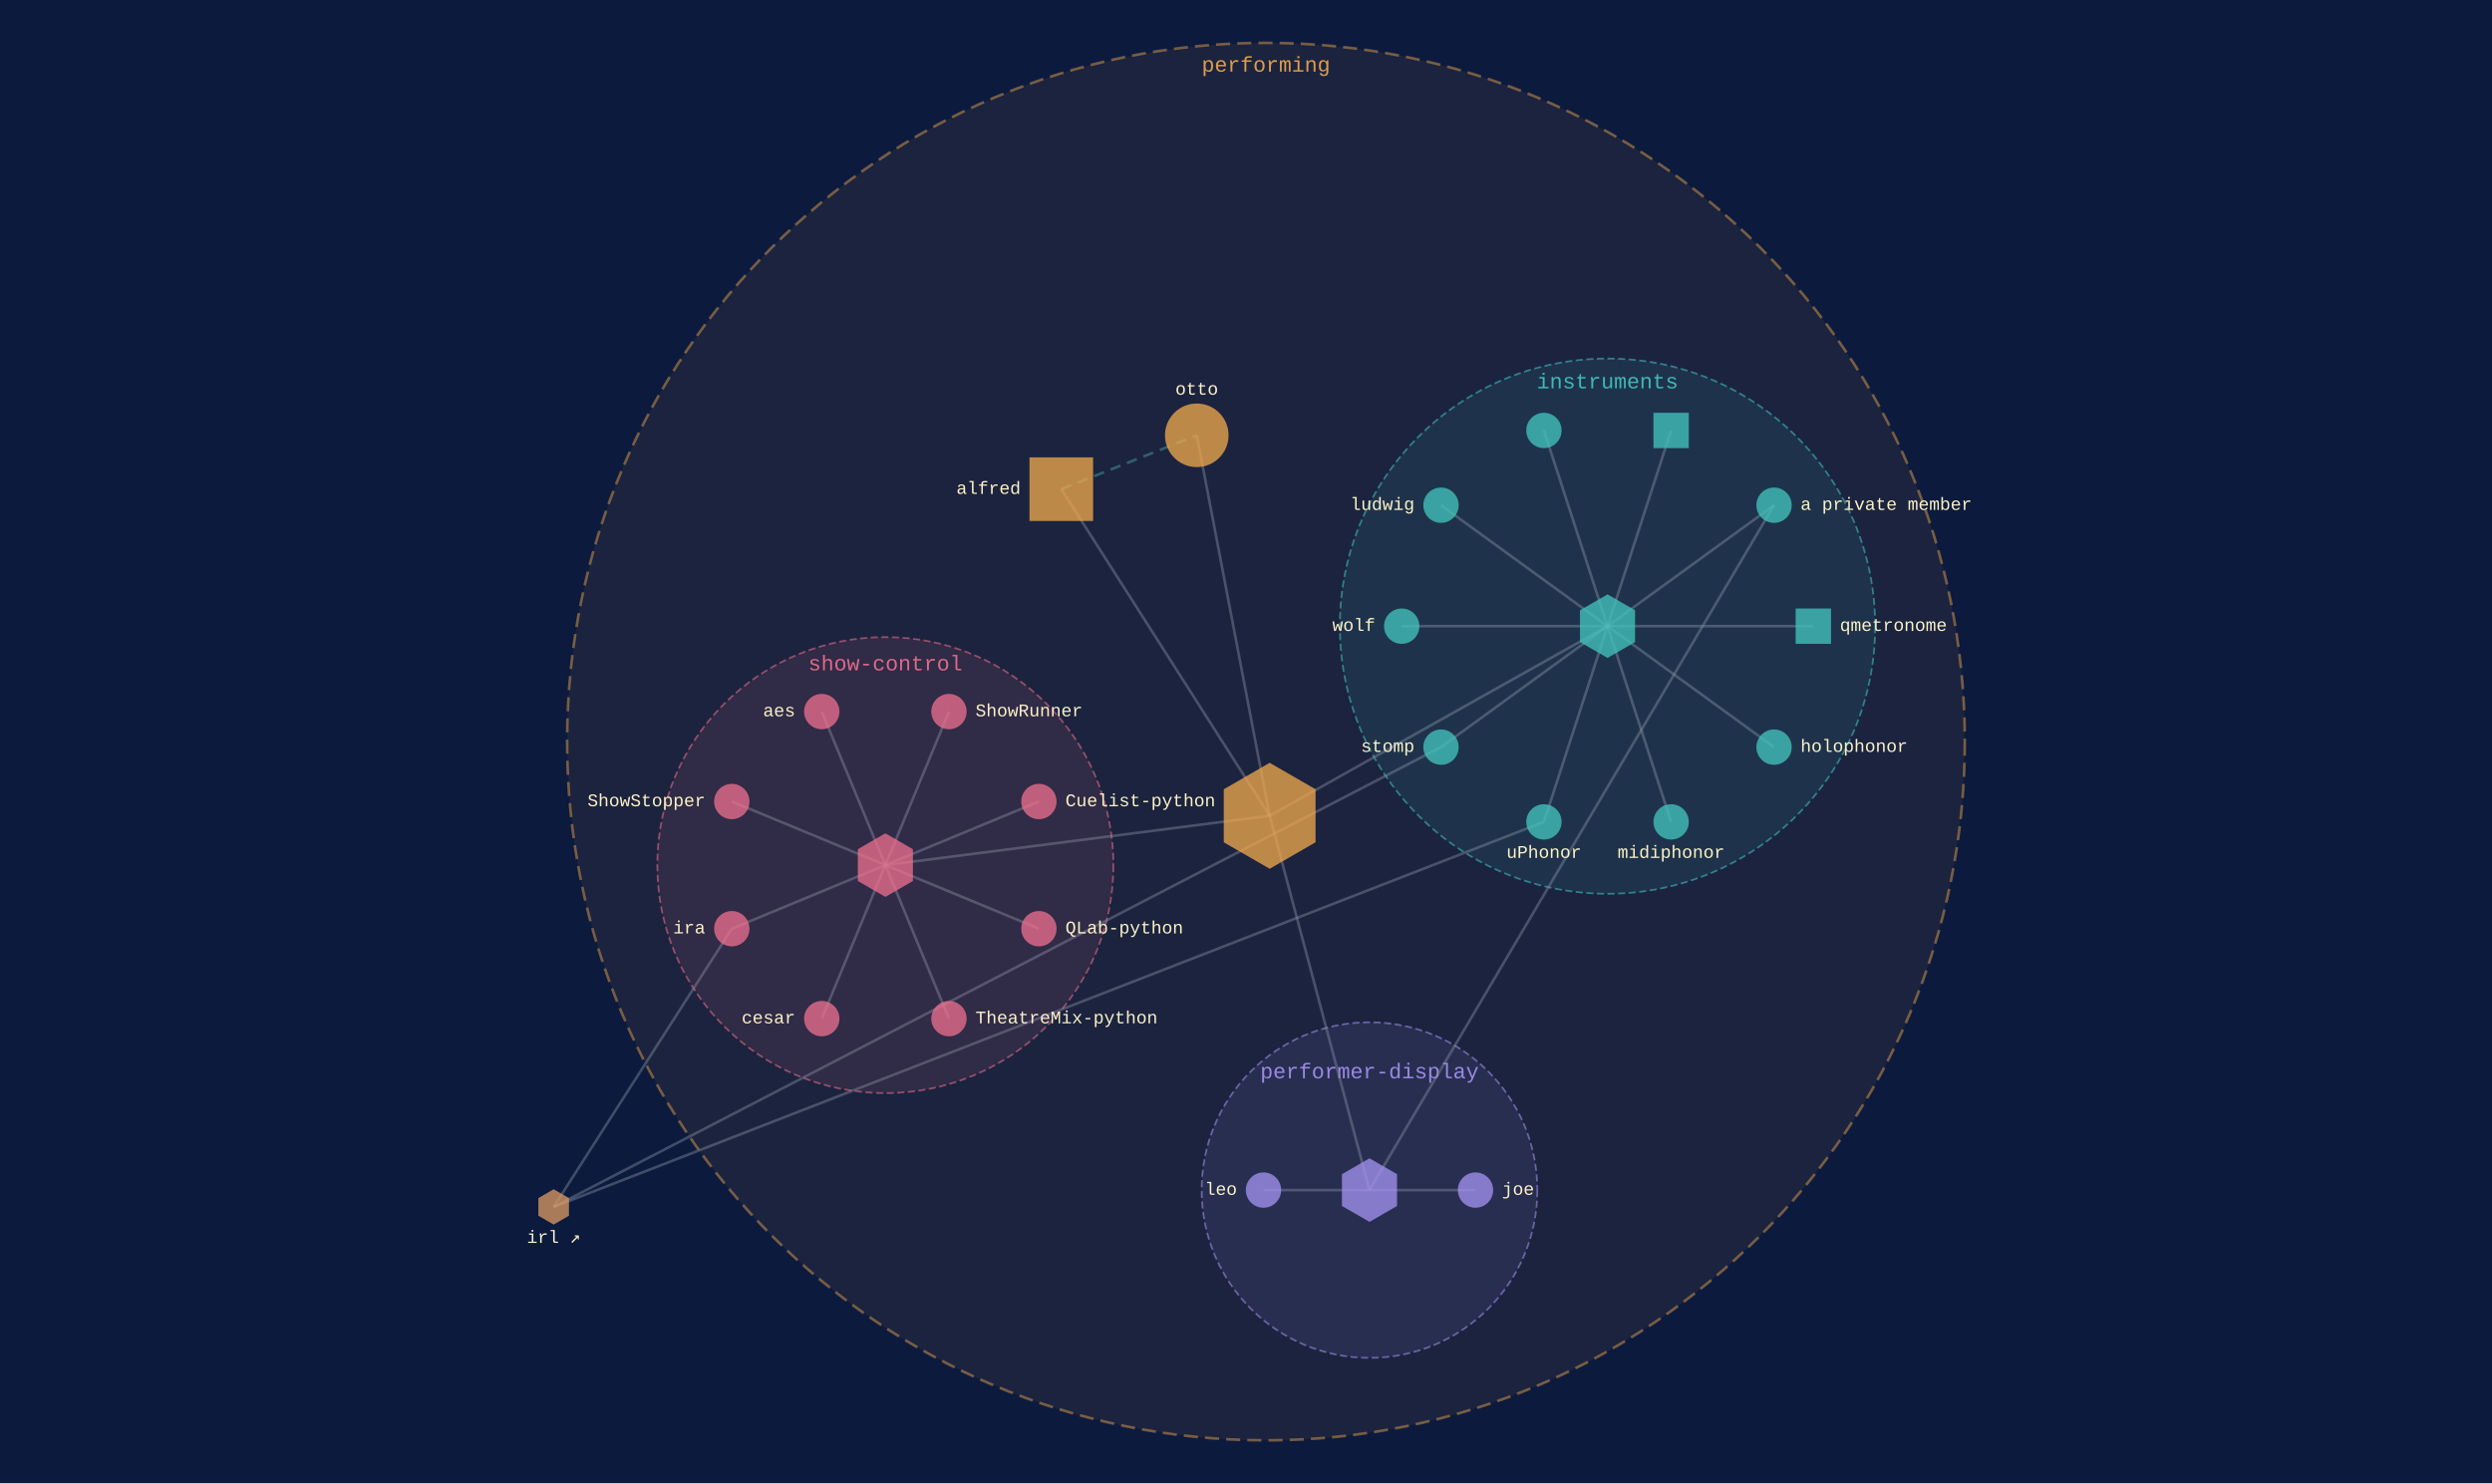
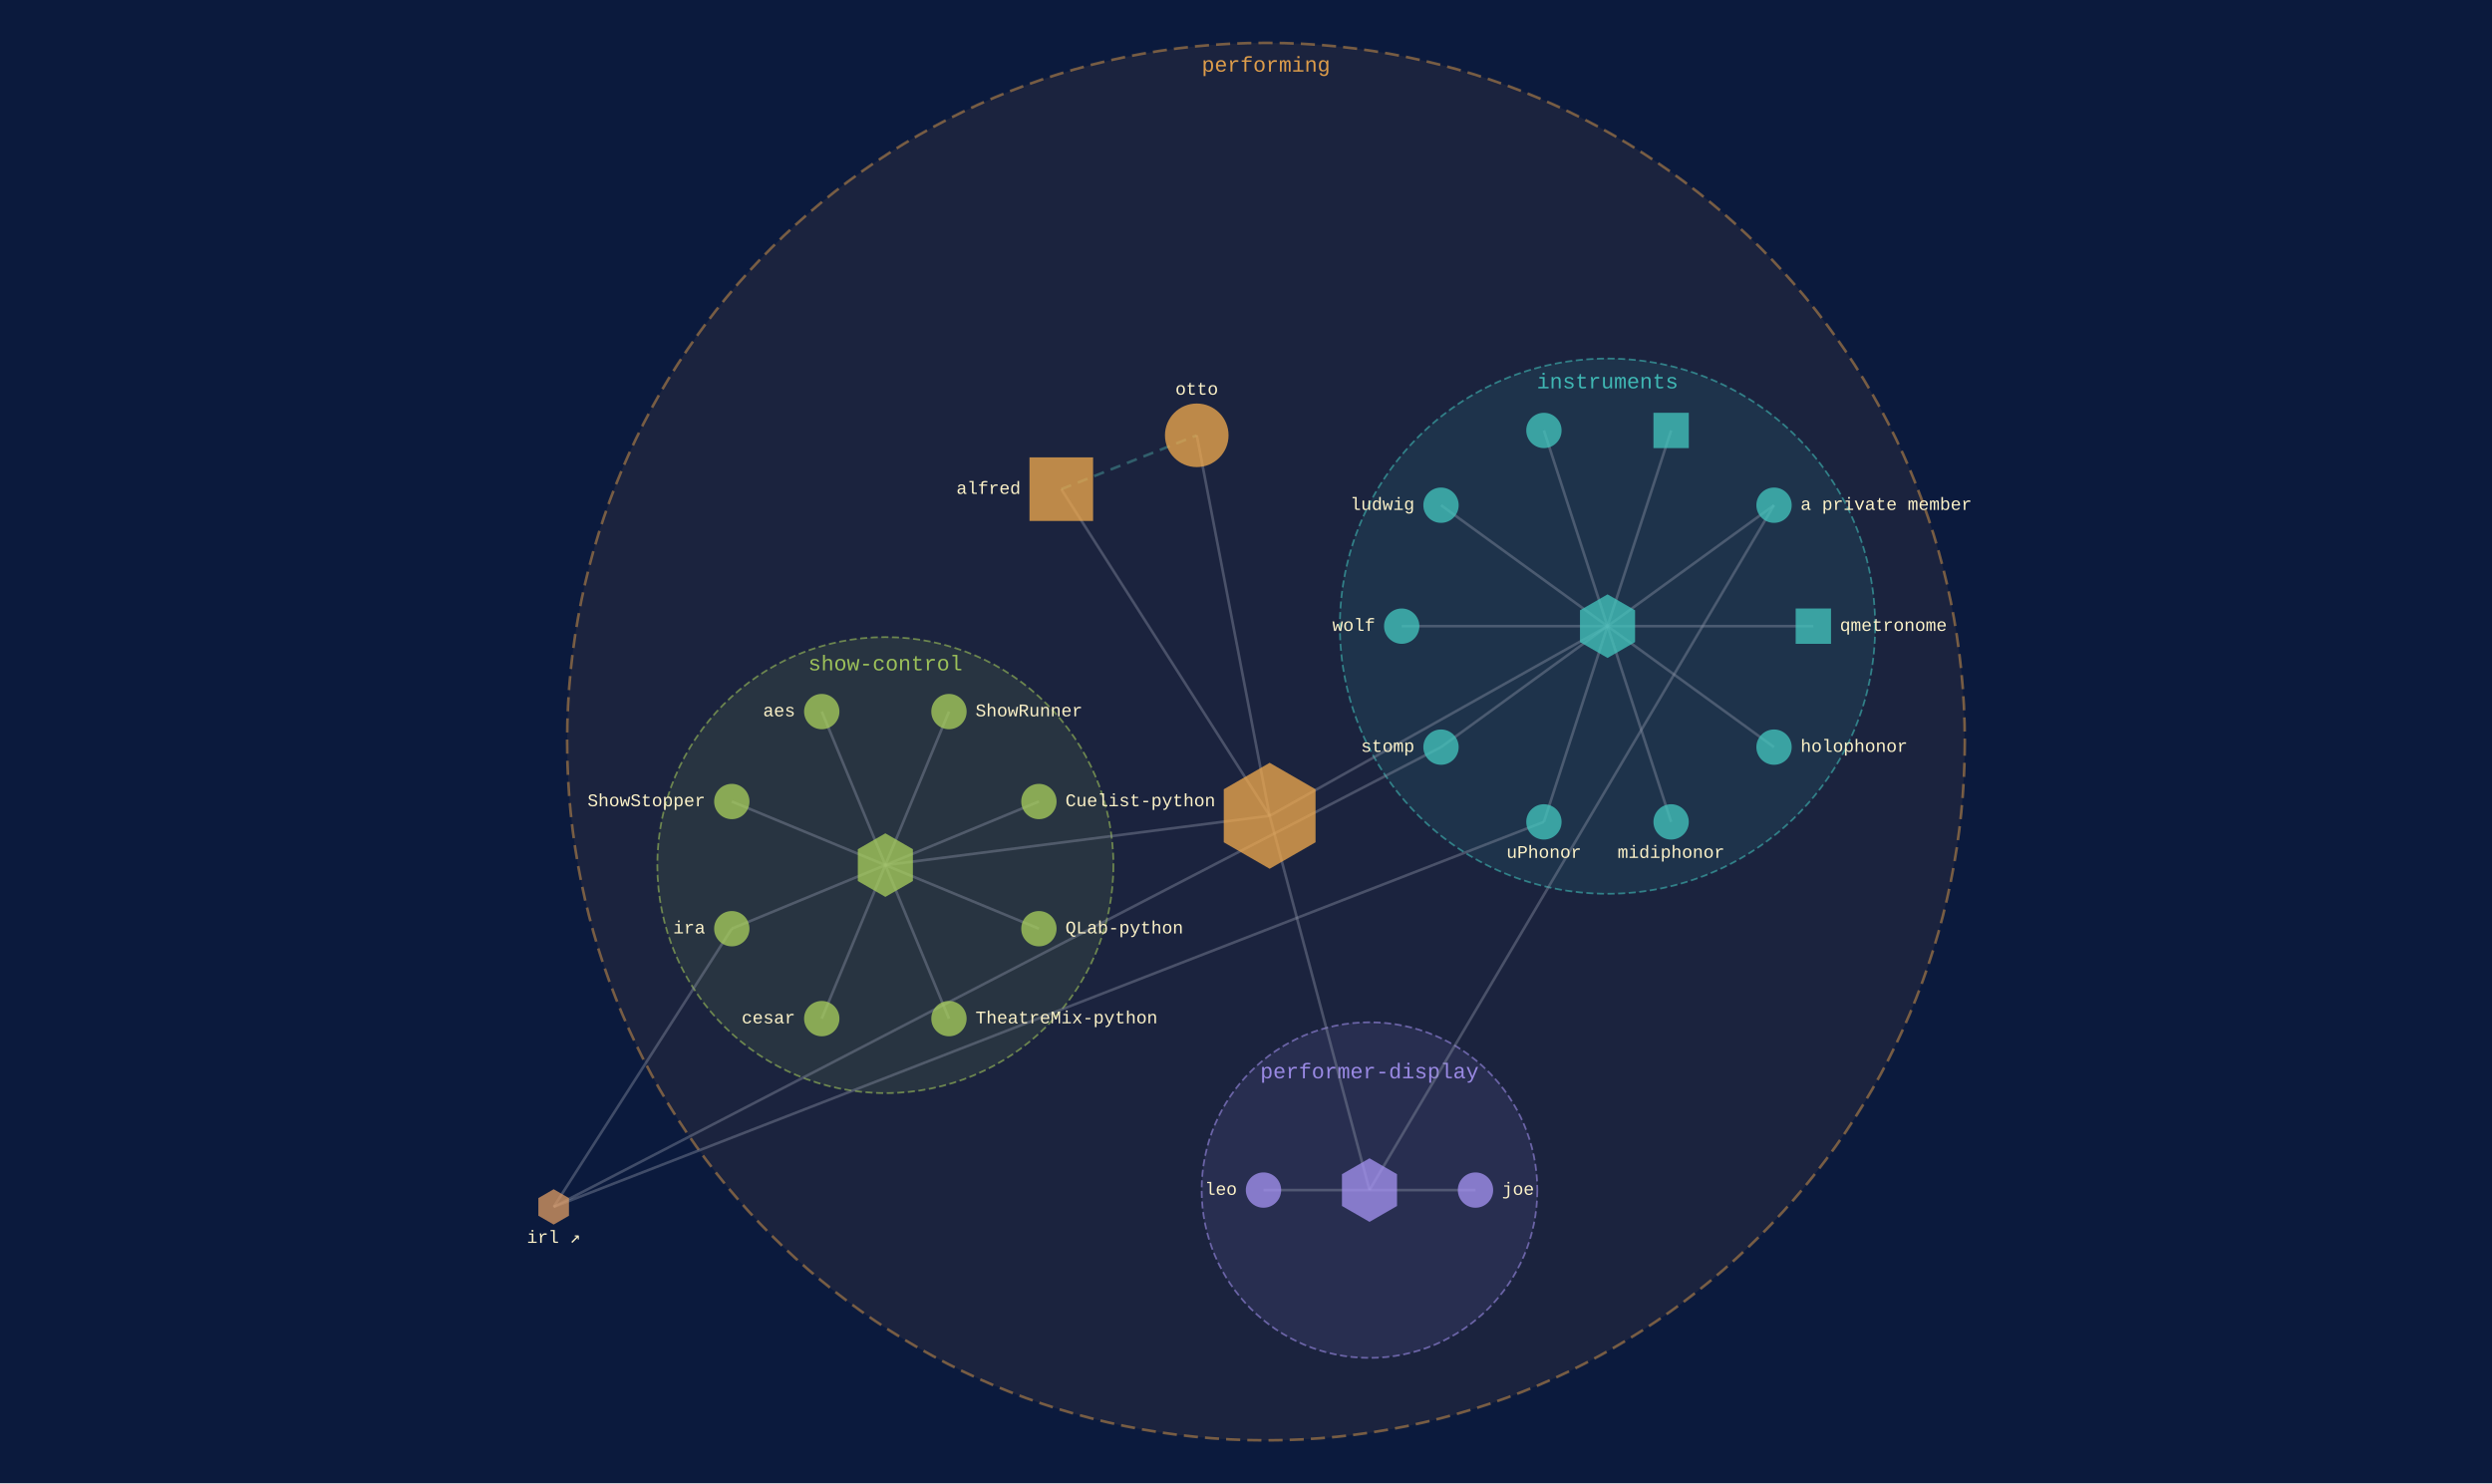
<svg xmlns="http://www.w3.org/2000/svg" width="1396" height="831" viewBox="0 0 1396 831" data-drawn="true" style="fill:rgb(0, 0, 0);fill-opacity:1;stroke:none;stroke-width:1px;stroke-opacity:1;stroke-dasharray:none;font-family:Consolas, Monaco, &quot;Courier New&quot;, monospace;font-size:16px;font-weight:400;text-anchor:start;visibility:visible">
  <rect width="100%" height="100%" fill="rgb(11, 26, 61)" />
  <g transform="translate(711.2512,457.0645) scale(0.9897223)">
    <g class="compound-backgrounds">
      <g class="compound-group depth-0">
        <circle cx="-2.086" cy="-41.996" r="395.566" fill="rgba(242, 170, 76, 0.07)" stroke="rgba(242, 170, 76, 0.45)" stroke-width="1.5" stroke-dasharray="8,4" style="fill:rgba(242, 170, 76, 0.07);stroke:rgba(242, 170, 76, 0.45);stroke-width:1.5px;stroke-dasharray:8px, 4px" />
        <text text-anchor="middle" dominant-baseline="central" data-base-size="11" font-size="12.125" fill="rgba(242, 170, 76, 0.9)" style="fill:rgba(242, 170, 76, 0.9);font-size:12.125px;text-anchor:middle;display:block;dominant-baseline:central" x="-2.086" y="-424.489">performing</text>
      </g>
      <g class="compound-group depth-1">
        <circle cx="191.237" cy="-107.338" r="151.498" fill="rgba(67, 198, 191, 0.1)" stroke="rgba(67, 198, 191, 0.55)" stroke-width="1" stroke-dasharray="4,2" style="fill:rgba(67, 198, 191, 0.1);stroke:rgba(67, 198, 191, 0.55);stroke-dasharray:4px, 2px" />
        <text text-anchor="middle" dominant-baseline="central" data-base-size="9" font-size="12.125" fill="rgba(67, 198, 191, 0.9)" style="fill:rgba(67, 198, 191, 0.9);font-size:12.125px;text-anchor:middle;display:block;dominant-baseline:central" x="191.237" y="-245.198">instruments</text>
      </g>
      <g class="compound-group depth-1">
        <circle cx="56.51" cy="211.895" r="95" fill="rgba(166, 147, 243, 0.1)" stroke="rgba(166, 147, 243, 0.55)" stroke-width="1" stroke-dasharray="4,2" style="fill:rgba(166, 147, 243, 0.1);stroke:rgba(166, 147, 243, 0.55);stroke-dasharray:4px, 2px" />
        <text text-anchor="middle" dominant-baseline="central" data-base-size="9" font-size="12.125" fill="rgba(166, 147, 243, 0.9)" style="fill:rgba(166, 147, 243, 0.9);font-size:12.125px;text-anchor:middle;display:block;dominant-baseline:central" x="56.51" y="145.379">performer-display</text>
      </g>
      <g class="compound-group depth-1">
-         <circle cx="-217.516" cy="27.925" r="129.073" fill="rgba(240, 112, 143, 0.1)" stroke="rgba(240, 112, 143, 0.55)" stroke-width="1" stroke-dasharray="4,2" style="fill:rgba(240, 112, 143, 0.1);stroke:rgba(240, 112, 143, 0.55);stroke-dasharray:4px, 2px" />
-         <text text-anchor="middle" dominant-baseline="central" data-base-size="9" font-size="12.125" fill="rgba(240, 112, 143, 0.9)" style="fill:rgba(240, 112, 143, 0.9);font-size:12.125px;text-anchor:middle;display:block;dominant-baseline:central" x="-217.516" y="-85.548">show-control</text>
+         <circle cx="-217.516" cy="27.925" r="129.073" fill="rgba(169, 208, 92, 0.1)" stroke="rgba(169, 208, 92, 0.55)" stroke-width="1" stroke-dasharray="4,2" style="fill:rgba(169, 208, 92, 0.1);stroke:rgba(169, 208, 92, 0.55);stroke-dasharray:4px, 2px" />
+         <text text-anchor="middle" dominant-baseline="central" data-base-size="9" font-size="12.125" fill="rgba(169, 208, 92, 0.9)" style="fill:rgba(169, 208, 92, 0.9);font-size:12.125px;text-anchor:middle;display:block;dominant-baseline:central" x="-217.516" y="-85.548">show-control</text>
      </g>
    </g>
    <g class="links">
      <line class="stream-edge" data-from="family::performing" data-to="family::instruments" data-style="solid" x1="0" y1="0" x2="191.237" y2="-107.338" stroke="#8a93a6" stroke-opacity="0.42" stroke-width="1.5" opacity="1" style="stroke:rgb(138, 147, 166);stroke-width:1.5px;stroke-opacity:0.42" />
      <line class="stream-edge" data-from="family::performing" data-to="family::performer-display" data-style="solid" x1="0" y1="0" x2="56.51" y2="211.895" stroke="#8a93a6" stroke-opacity="0.42" stroke-width="1.5" opacity="1" style="stroke:rgb(138, 147, 166);stroke-width:1.5px;stroke-opacity:0.42" />
      <line class="stream-edge" data-from="family::performing" data-to="family::show-control" data-style="solid" x1="0" y1="0" x2="-217.516" y2="27.925" stroke="#8a93a6" stroke-opacity="0.42" stroke-width="1.5" opacity="1" style="stroke:rgb(138, 147, 166);stroke-width:1.5px;stroke-opacity:0.42" />
      <line class="stream-edge" data-from="family::performing" data-to="repo::alfred" data-style="solid" x1="0" y1="0" x2="-117.933" y2="-184.892" stroke="#8a93a6" stroke-opacity="0.42" stroke-width="1.5" opacity="1" style="stroke:rgb(138, 147, 166);stroke-width:1.5px;stroke-opacity:0.42" />
      <line class="stream-edge" data-from="family::performing" data-to="repo::otto" data-style="solid" x1="0" y1="0" x2="-41.258" y2="-215.385" stroke="#8a93a6" stroke-opacity="0.42" stroke-width="1.5" opacity="1" style="stroke:rgb(138, 147, 166);stroke-width:1.5px;stroke-opacity:0.42" />
      <line class="stream-edge" data-from="family::instruments" data-to="repo::carlos" data-style="solid" x1="191.237" y1="-107.338" x2="227.237" y2="-218.135" stroke="#8a93a6" stroke-opacity="0.42" stroke-width="1.5" opacity="1" style="stroke:rgb(138, 147, 166);stroke-width:1.5px;stroke-opacity:0.42" />
      <line class="stream-edge" data-from="family::instruments" data-to="repo::private-34" data-style="solid" x1="191.237" y1="-107.338" x2="285.486" y2="-175.814" stroke="#8a93a6" stroke-opacity="0.42" stroke-width="1.5" opacity="1" style="stroke:rgb(138, 147, 166);stroke-width:1.5px;stroke-opacity:0.42" />
      <line class="stream-edge" data-from="family::instruments" data-to="repo::qmetronome" data-style="solid" x1="191.237" y1="-107.338" x2="307.735" y2="-107.338" stroke="#8a93a6" stroke-opacity="0.42" stroke-width="1.5" opacity="1" style="stroke:rgb(138, 147, 166);stroke-width:1.5px;stroke-opacity:0.42" />
      <line class="stream-edge" data-from="family::instruments" data-to="repo::holophonor" data-style="solid" x1="191.237" y1="-107.338" x2="285.486" y2="-38.862" stroke="#8a93a6" stroke-opacity="0.42" stroke-width="1.5" opacity="1" style="stroke:rgb(138, 147, 166);stroke-width:1.5px;stroke-opacity:0.42" />
      <line class="stream-edge" data-from="family::instruments" data-to="repo::midiphonor" data-style="solid" x1="191.237" y1="-107.338" x2="227.237" y2="3.459" stroke="#8a93a6" stroke-opacity="0.42" stroke-width="1.5" opacity="1" style="stroke:rgb(138, 147, 166);stroke-width:1.5px;stroke-opacity:0.42" />
      <line class="stream-edge" data-from="family::instruments" data-to="repo::uPhonor" data-style="solid" x1="191.237" y1="-107.338" x2="155.237" y2="3.459" stroke="#8a93a6" stroke-opacity="0.42" stroke-width="1.5" opacity="1" style="stroke:rgb(138, 147, 166);stroke-width:1.5px;stroke-opacity:0.42" />
      <line class="stream-edge" data-from="family::instruments" data-to="repo::stomp" data-style="solid" x1="191.237" y1="-107.338" x2="96.988" y2="-38.862" stroke="#8a93a6" stroke-opacity="0.42" stroke-width="1.5" opacity="1" style="stroke:rgb(138, 147, 166);stroke-width:1.5px;stroke-opacity:0.42" />
      <line class="stream-edge" data-from="family::instruments" data-to="repo::wolf" data-style="solid" x1="191.237" y1="-107.338" x2="74.739" y2="-107.338" stroke="#8a93a6" stroke-opacity="0.42" stroke-width="1.5" opacity="1" style="stroke:rgb(138, 147, 166);stroke-width:1.5px;stroke-opacity:0.42" />
      <line class="stream-edge" data-from="family::instruments" data-to="repo::ludwig" data-style="solid" x1="191.237" y1="-107.338" x2="96.988" y2="-175.814" stroke="#8a93a6" stroke-opacity="0.42" stroke-width="1.5" opacity="1" style="stroke:rgb(138, 147, 166);stroke-width:1.5px;stroke-opacity:0.42" />
      <line class="stream-edge" data-from="family::instruments" data-to="repo::waveofhormuz" data-style="solid" x1="191.237" y1="-107.338" x2="155.237" y2="-218.135" stroke="#8a93a6" stroke-opacity="0.42" stroke-width="1.5" opacity="1" style="stroke:rgb(138, 147, 166);stroke-width:1.5px;stroke-opacity:0.42" />
      <line class="stream-edge" data-from="repo::private-34" data-to="family::performer-display" data-style="solid" x1="285.486" y1="-175.814" x2="56.51" y2="211.895" stroke="#8a93a6" stroke-opacity="0.42" stroke-width="1.5" opacity="1" style="stroke:rgb(138, 147, 166);stroke-width:1.5px;stroke-opacity:0.42" />
      <line class="stream-edge" data-from="repo::uPhonor" data-to="family::irl" data-style="solid" x1="155.237" y1="3.459" x2="-405.257" y2="221.417" stroke="#8a93a6" stroke-opacity="0.42" stroke-width="1.5" opacity="1" style="stroke:rgb(138, 147, 166);stroke-width:1.5px;stroke-opacity:0.42" />
      <line class="stream-edge" data-from="repo::stomp" data-to="family::irl" data-style="solid" x1="96.988" y1="-38.862" x2="-405.257" y2="221.417" stroke="#8a93a6" stroke-opacity="0.42" stroke-width="1.5" opacity="1" style="stroke:rgb(138, 147, 166);stroke-width:1.5px;stroke-opacity:0.42" />
      <line class="stream-edge" data-from="family::performer-display" data-to="repo::joe" data-style="solid" x1="56.51" y1="211.895" x2="116.51" y2="211.895" stroke="#8a93a6" stroke-opacity="0.42" stroke-width="1.5" opacity="1" style="stroke:rgb(138, 147, 166);stroke-width:1.5px;stroke-opacity:0.42" />
      <line class="stream-edge" data-from="family::performer-display" data-to="repo::leo" data-style="solid" x1="56.51" y1="211.895" x2="-3.49" y2="211.895" stroke="#8a93a6" stroke-opacity="0.42" stroke-width="1.5" opacity="1" style="stroke:rgb(138, 147, 166);stroke-width:1.5px;stroke-opacity:0.42" />
      <line class="stream-edge" data-from="family::show-control" data-to="repo::ShowRunner" data-style="solid" x1="-217.516" y1="27.925" x2="-181.516" y2="-58.987" stroke="#8a93a6" stroke-opacity="0.42" stroke-width="1.5" opacity="1" style="stroke:rgb(138, 147, 166);stroke-width:1.5px;stroke-opacity:0.42" />
      <line class="stream-edge" data-from="family::show-control" data-to="repo::Cuelist-python" data-style="solid" x1="-217.516" y1="27.925" x2="-130.604" y2="-8.075" stroke="#8a93a6" stroke-opacity="0.42" stroke-width="1.5" opacity="1" style="stroke:rgb(138, 147, 166);stroke-width:1.5px;stroke-opacity:0.42" />
      <line class="stream-edge" data-from="family::show-control" data-to="repo::QLab-python" data-style="solid" x1="-217.516" y1="27.925" x2="-130.604" y2="63.925" stroke="#8a93a6" stroke-opacity="0.42" stroke-width="1.5" opacity="1" style="stroke:rgb(138, 147, 166);stroke-width:1.5px;stroke-opacity:0.42" />
      <line class="stream-edge" data-from="family::show-control" data-to="repo::TheatreMix-python" data-style="solid" x1="-217.516" y1="27.925" x2="-181.516" y2="114.837" stroke="#8a93a6" stroke-opacity="0.42" stroke-width="1.5" opacity="1" style="stroke:rgb(138, 147, 166);stroke-width:1.5px;stroke-opacity:0.42" />
      <line class="stream-edge" data-from="family::show-control" data-to="repo::cesar" data-style="solid" x1="-217.516" y1="27.925" x2="-253.516" y2="114.837" stroke="#8a93a6" stroke-opacity="0.42" stroke-width="1.5" opacity="1" style="stroke:rgb(138, 147, 166);stroke-width:1.5px;stroke-opacity:0.42" />
      <line class="stream-edge" data-from="family::show-control" data-to="repo::ira" data-style="solid" x1="-217.516" y1="27.925" x2="-304.428" y2="63.925" stroke="#8a93a6" stroke-opacity="0.42" stroke-width="1.5" opacity="1" style="stroke:rgb(138, 147, 166);stroke-width:1.5px;stroke-opacity:0.42" />
      <line class="stream-edge" data-from="family::show-control" data-to="repo::ShowStopper" data-style="solid" x1="-217.516" y1="27.925" x2="-304.428" y2="-8.075" stroke="#8a93a6" stroke-opacity="0.42" stroke-width="1.5" opacity="1" style="stroke:rgb(138, 147, 166);stroke-width:1.5px;stroke-opacity:0.42" />
      <line class="stream-edge" data-from="family::show-control" data-to="repo::aes" data-style="solid" x1="-217.516" y1="27.925" x2="-253.516" y2="-58.987" stroke="#8a93a6" stroke-opacity="0.42" stroke-width="1.5" opacity="1" style="stroke:rgb(138, 147, 166);stroke-width:1.5px;stroke-opacity:0.42" />
      <line class="stream-edge" data-from="repo::ira" data-to="family::irl" data-style="solid" x1="-304.428" y1="63.925" x2="-405.257" y2="221.417" stroke="#8a93a6" stroke-opacity="0.42" stroke-width="1.5" opacity="1" style="stroke:rgb(138, 147, 166);stroke-width:1.5px;stroke-opacity:0.42" />
      <line class="stream-edge" data-from="repo::alfred" data-to="repo::otto" data-style="dashed" x1="-117.933" y1="-184.892" x2="-41.258" y2="-215.385" stroke="#4fb3ad" stroke-opacity="0.42" stroke-width="1.5" opacity="1" stroke-dasharray="6,4" style="stroke:rgb(79, 179, 173);stroke-width:1.5px;stroke-opacity:0.42;stroke-dasharray:6px, 4px" />
    </g>
    <g class="nodes">
      <g class="graph-node" data-node-id="family::performing" transform="scale(1,1)" opacity="1">
        <path d="M 0 -30 L 25.98 -15 L 25.98 15 L 0 30 L -25.98 15 L -25.98 -15 Z" fill="#f2aa4c" data-base-fill="#f2aa4c" fill-opacity="0.75" stroke="#fff" stroke-width="0" style="fill:rgb(242, 170, 76);fill-opacity:0.75;stroke:rgb(255, 255, 255);stroke-width:0px" />
      </g>
      <g class="graph-node" data-node-id="family::instruments" transform="translate(191.237, -107.338) scale(1,1)" opacity="1">
        <path d="M 0 -18 L 15.588 -9 L 15.588 9 L 0 18 L -15.588 9 L -15.588 -9 Z" fill="#43c6bf" data-base-fill="#43c6bf" fill-opacity="0.75" stroke="#fff" stroke-width="0" style="fill:rgb(67, 198, 191);fill-opacity:0.75;stroke:rgb(255, 255, 255);stroke-width:0px" />
      </g>
      <g class="graph-node" data-node-id="repo::carlos" transform="translate(227.237, -218.1346) scale(1,1)" opacity="1">
        <path d="M -10 -10 L 10 -10 L 10 10 L -10 10 Z" fill="#43c6bf" data-base-fill="#43c6bf" fill-opacity="0.75" stroke="#fff" stroke-width="0" style="fill:rgb(67, 198, 191);fill-opacity:0.75;stroke:rgb(255, 255, 255);stroke-width:0px" />
      </g>
      <g class="graph-node" data-node-id="repo::private-34" transform="translate(285.4862, -175.8141) scale(1,1)" opacity="1">
        <path d="M 10 0 A 10 10 0 1 1 -10 0 A 10 10 0 1 1 10 0 Z" fill="#43c6bf" data-base-fill="#43c6bf" fill-opacity="0.75" stroke="#fff" stroke-width="0" style="fill:rgb(67, 198, 191);fill-opacity:0.75;stroke:rgb(255, 255, 255);stroke-width:0px" />
      </g>
      <g class="graph-node" data-node-id="repo::qmetronome" transform="translate(307.7354, -107.338) scale(1,1)" opacity="1">
        <path d="M -10 -10 L 10 -10 L 10 10 L -10 10 Z" fill="#43c6bf" data-base-fill="#43c6bf" fill-opacity="0.75" stroke="#fff" stroke-width="0" style="fill:rgb(67, 198, 191);fill-opacity:0.75;stroke:rgb(255, 255, 255);stroke-width:0px" />
      </g>
      <g class="graph-node" data-node-id="repo::holophonor" transform="translate(285.4862, -38.86197) scale(1,1)" opacity="1">
        <path d="M 10 0 A 10 10 0 1 1 -10 0 A 10 10 0 1 1 10 0 Z" fill="#43c6bf" data-base-fill="#43c6bf" fill-opacity="0.75" stroke="#fff" stroke-width="0" style="fill:rgb(67, 198, 191);fill-opacity:0.75;stroke:rgb(255, 255, 255);stroke-width:0px" />
      </g>
      <g class="graph-node" data-node-id="repo::midiphonor" transform="translate(227.237, 3.458567) scale(1,1)" opacity="1">
        <path d="M 10 0 A 10 10 0 1 1 -10 0 A 10 10 0 1 1 10 0 Z" fill="#43c6bf" data-base-fill="#43c6bf" fill-opacity="0.75" stroke="#fff" stroke-width="0" style="fill:rgb(67, 198, 191);fill-opacity:0.75;stroke:rgb(255, 255, 255);stroke-width:0px" />
      </g>
      <g class="graph-node" data-node-id="repo::uPhonor" transform="translate(155.237, 3.458567) scale(1,1)" opacity="1">
        <path d="M 10 0 A 10 10 0 1 1 -10 0 A 10 10 0 1 1 10 0 Z" fill="#43c6bf" data-base-fill="#43c6bf" fill-opacity="0.75" stroke="#fff" stroke-width="0" style="fill:rgb(67, 198, 191);fill-opacity:0.75;stroke:rgb(255, 255, 255);stroke-width:0px" />
      </g>
      <g class="graph-node" data-node-id="family::irl" transform="translate(-405.2571, 221.4173) scale(1,1)" opacity="1">
        <path d="M 0 -10 L 8.66 -5 L 8.66 5 L 0 10 L -8.66 5 L -8.66 -5 Z" fill="#dd9b63" data-base-fill="#dd9b63" fill-opacity="0.75" stroke="#fff" stroke-width="0" style="fill:rgb(221, 155, 99);fill-opacity:0.75;stroke:rgb(255, 255, 255);stroke-width:0px" />
      </g>
      <g class="graph-node" data-node-id="repo::stomp" transform="translate(96.98777, -38.86197) scale(1,1)" opacity="1">
        <path d="M 10 0 A 10 10 0 1 1 -10 0 A 10 10 0 1 1 10 0 Z" fill="#43c6bf" data-base-fill="#43c6bf" fill-opacity="0.75" stroke="#fff" stroke-width="0" style="fill:rgb(67, 198, 191);fill-opacity:0.75;stroke:rgb(255, 255, 255);stroke-width:0px" />
      </g>
      <g class="graph-node" data-node-id="repo::wolf" transform="translate(74.73855, -107.338) scale(1,1)" opacity="1">
        <path d="M 10 0 A 10 10 0 1 1 -10 0 A 10 10 0 1 1 10 0 Z" fill="#43c6bf" data-base-fill="#43c6bf" fill-opacity="0.75" stroke="#fff" stroke-width="0" style="fill:rgb(67, 198, 191);fill-opacity:0.75;stroke:rgb(255, 255, 255);stroke-width:0px" />
      </g>
      <g class="graph-node" data-node-id="repo::ludwig" transform="translate(96.98777, -175.8141) scale(1,1)" opacity="1">
        <path d="M 10 0 A 10 10 0 1 1 -10 0 A 10 10 0 1 1 10 0 Z" fill="#43c6bf" data-base-fill="#43c6bf" fill-opacity="0.75" stroke="#fff" stroke-width="0" style="fill:rgb(67, 198, 191);fill-opacity:0.75;stroke:rgb(255, 255, 255);stroke-width:0px" />
      </g>
      <g class="graph-node" data-node-id="repo::waveofhormuz" transform="translate(155.237, -218.1346) scale(1,1)" opacity="1">
        <path d="M 10 0 A 10 10 0 1 1 -10 0 A 10 10 0 1 1 10 0 Z" fill="#43c6bf" data-base-fill="#43c6bf" fill-opacity="0.75" stroke="#fff" stroke-width="0" style="fill:rgb(67, 198, 191);fill-opacity:0.75;stroke:rgb(255, 255, 255);stroke-width:0px" />
      </g>
      <g class="graph-node" data-node-id="family::performer-display" transform="translate(56.51041, 211.8953) scale(1,1)" opacity="1">
        <path d="M 0 -18 L 15.588 -9 L 15.588 9 L 0 18 L -15.588 9 L -15.588 -9 Z" fill="#a693f3" data-base-fill="#a693f3" fill-opacity="0.75" stroke="#fff" stroke-width="0" style="fill:rgb(166, 147, 243);fill-opacity:0.75;stroke:rgb(255, 255, 255);stroke-width:0px" />
      </g>
      <g class="graph-node" data-node-id="repo::joe" transform="translate(116.5104, 211.8953) scale(1,1)" opacity="1">
        <path d="M 10 0 A 10 10 0 1 1 -10 0 A 10 10 0 1 1 10 0 Z" fill="#a693f3" data-base-fill="#a693f3" fill-opacity="0.75" stroke="#fff" stroke-width="0" style="fill:rgb(166, 147, 243);fill-opacity:0.75;stroke:rgb(255, 255, 255);stroke-width:0px" />
      </g>
      <g class="graph-node" data-node-id="repo::leo" transform="translate(-3.48959, 211.8953) scale(1,1)" opacity="1">
        <path d="M 10 0 A 10 10 0 1 1 -10 0 A 10 10 0 1 1 10 0 Z" fill="#a693f3" data-base-fill="#a693f3" fill-opacity="0.75" stroke="#fff" stroke-width="0" style="fill:rgb(166, 147, 243);fill-opacity:0.75;stroke:rgb(255, 255, 255);stroke-width:0px" />
      </g>
      <g class="graph-node" data-node-id="family::show-control" transform="translate(-217.516, 27.92515) scale(1,1)" opacity="1">
-         <path d="M 0 -18 L 15.588 -9 L 15.588 9 L 0 18 L -15.588 9 L -15.588 -9 Z" fill="#f0708f" data-base-fill="#f0708f" fill-opacity="0.75" stroke="#fff" stroke-width="0" style="fill:rgb(240, 112, 143);fill-opacity:0.75;stroke:rgb(255, 255, 255);stroke-width:0px" />
+         <path d="M 0 -18 L 15.588 -9 L 15.588 9 L 0 18 L -15.588 9 L -15.588 -9 Z" fill="#a9d05c" data-base-fill="#a9d05c" fill-opacity="0.75" stroke="#fff" stroke-width="0" style="fill:rgb(169, 208, 92);fill-opacity:0.75;stroke:rgb(255, 255, 255);stroke-width:0px" />
      </g>
      <g class="graph-node" data-node-id="repo::ShowRunner" transform="translate(-181.516, -58.98654) scale(1,1)" opacity="1">
-         <path d="M 10 0 A 10 10 0 1 1 -10 0 A 10 10 0 1 1 10 0 Z" fill="#f0708f" data-base-fill="#f0708f" fill-opacity="0.75" stroke="#fff" stroke-width="0" style="fill:rgb(240, 112, 143);fill-opacity:0.75;stroke:rgb(255, 255, 255);stroke-width:0px" />
+         <path d="M 10 0 A 10 10 0 1 1 -10 0 A 10 10 0 1 1 10 0 Z" fill="#a9d05c" data-base-fill="#a9d05c" fill-opacity="0.75" stroke="#fff" stroke-width="0" style="fill:rgb(169, 208, 92);fill-opacity:0.75;stroke:rgb(255, 255, 255);stroke-width:0px" />
      </g>
      <g class="graph-node" data-node-id="repo::Cuelist-python" transform="translate(-130.6044, -8.074855) scale(1,1)" opacity="1">
-         <path d="M 10 0 A 10 10 0 1 1 -10 0 A 10 10 0 1 1 10 0 Z" fill="#f0708f" data-base-fill="#f0708f" fill-opacity="0.75" stroke="#fff" stroke-width="0" style="fill:rgb(240, 112, 143);fill-opacity:0.75;stroke:rgb(255, 255, 255);stroke-width:0px" />
+         <path d="M 10 0 A 10 10 0 1 1 -10 0 A 10 10 0 1 1 10 0 Z" fill="#a9d05c" data-base-fill="#a9d05c" fill-opacity="0.75" stroke="#fff" stroke-width="0" style="fill:rgb(169, 208, 92);fill-opacity:0.75;stroke:rgb(255, 255, 255);stroke-width:0px" />
      </g>
      <g class="graph-node" data-node-id="repo::QLab-python" transform="translate(-130.6044, 63.92514) scale(1,1)" opacity="1">
-         <path d="M 10 0 A 10 10 0 1 1 -10 0 A 10 10 0 1 1 10 0 Z" fill="#f0708f" data-base-fill="#f0708f" fill-opacity="0.75" stroke="#fff" stroke-width="0" style="fill:rgb(240, 112, 143);fill-opacity:0.75;stroke:rgb(255, 255, 255);stroke-width:0px" />
+         <path d="M 10 0 A 10 10 0 1 1 -10 0 A 10 10 0 1 1 10 0 Z" fill="#a9d05c" data-base-fill="#a9d05c" fill-opacity="0.75" stroke="#fff" stroke-width="0" style="fill:rgb(169, 208, 92);fill-opacity:0.75;stroke:rgb(255, 255, 255);stroke-width:0px" />
      </g>
      <g class="graph-node" data-node-id="repo::TheatreMix-python" transform="translate(-181.516, 114.8368) scale(1,1)" opacity="1">
-         <path d="M 10 0 A 10 10 0 1 1 -10 0 A 10 10 0 1 1 10 0 Z" fill="#f0708f" data-base-fill="#f0708f" fill-opacity="0.75" stroke="#fff" stroke-width="0" style="fill:rgb(240, 112, 143);fill-opacity:0.75;stroke:rgb(255, 255, 255);stroke-width:0px" />
+         <path d="M 10 0 A 10 10 0 1 1 -10 0 A 10 10 0 1 1 10 0 Z" fill="#a9d05c" data-base-fill="#a9d05c" fill-opacity="0.75" stroke="#fff" stroke-width="0" style="fill:rgb(169, 208, 92);fill-opacity:0.75;stroke:rgb(255, 255, 255);stroke-width:0px" />
      </g>
      <g class="graph-node" data-node-id="repo::cesar" transform="translate(-253.516, 114.8368) scale(1,1)" opacity="1">
-         <path d="M 10 0 A 10 10 0 1 1 -10 0 A 10 10 0 1 1 10 0 Z" fill="#f0708f" data-base-fill="#f0708f" fill-opacity="0.75" stroke="#fff" stroke-width="0" style="fill:rgb(240, 112, 143);fill-opacity:0.75;stroke:rgb(255, 255, 255);stroke-width:0px" />
+         <path d="M 10 0 A 10 10 0 1 1 -10 0 A 10 10 0 1 1 10 0 Z" fill="#a9d05c" data-base-fill="#a9d05c" fill-opacity="0.75" stroke="#fff" stroke-width="0" style="fill:rgb(169, 208, 92);fill-opacity:0.75;stroke:rgb(255, 255, 255);stroke-width:0px" />
      </g>
      <g class="graph-node" data-node-id="repo::ira" transform="translate(-304.4277, 63.92514) scale(1,1)" opacity="1">
-         <path d="M 10 0 A 10 10 0 1 1 -10 0 A 10 10 0 1 1 10 0 Z" fill="#f0708f" data-base-fill="#f0708f" fill-opacity="0.75" stroke="#fff" stroke-width="0" style="fill:rgb(240, 112, 143);fill-opacity:0.75;stroke:rgb(255, 255, 255);stroke-width:0px" />
+         <path d="M 10 0 A 10 10 0 1 1 -10 0 A 10 10 0 1 1 10 0 Z" fill="#a9d05c" data-base-fill="#a9d05c" fill-opacity="0.75" stroke="#fff" stroke-width="0" style="fill:rgb(169, 208, 92);fill-opacity:0.75;stroke:rgb(255, 255, 255);stroke-width:0px" />
      </g>
      <g class="graph-node" data-node-id="repo::ShowStopper" transform="translate(-304.4277, -8.074855) scale(1,1)" opacity="1">
-         <path d="M 10 0 A 10 10 0 1 1 -10 0 A 10 10 0 1 1 10 0 Z" fill="#f0708f" data-base-fill="#f0708f" fill-opacity="0.75" stroke="#fff" stroke-width="0" style="fill:rgb(240, 112, 143);fill-opacity:0.75;stroke:rgb(255, 255, 255);stroke-width:0px" />
+         <path d="M 10 0 A 10 10 0 1 1 -10 0 A 10 10 0 1 1 10 0 Z" fill="#a9d05c" data-base-fill="#a9d05c" fill-opacity="0.75" stroke="#fff" stroke-width="0" style="fill:rgb(169, 208, 92);fill-opacity:0.75;stroke:rgb(255, 255, 255);stroke-width:0px" />
      </g>
      <g class="graph-node" data-node-id="repo::aes" transform="translate(-253.516, -58.98654) scale(1,1)" opacity="1">
-         <path d="M 10 0 A 10 10 0 1 1 -10 0 A 10 10 0 1 1 10 0 Z" fill="#f0708f" data-base-fill="#f0708f" fill-opacity="0.75" stroke="#fff" stroke-width="0" style="fill:rgb(240, 112, 143);fill-opacity:0.75;stroke:rgb(255, 255, 255);stroke-width:0px" />
+         <path d="M 10 0 A 10 10 0 1 1 -10 0 A 10 10 0 1 1 10 0 Z" fill="#a9d05c" data-base-fill="#a9d05c" fill-opacity="0.75" stroke="#fff" stroke-width="0" style="fill:rgb(169, 208, 92);fill-opacity:0.75;stroke:rgb(255, 255, 255);stroke-width:0px" />
      </g>
      <g class="graph-node" data-node-id="repo::alfred" transform="translate(-117.9328, -184.8916) scale(1,1)" opacity="1">
        <path d="M -18 -18 L 18 -18 L 18 18 L -18 18 Z" fill="#f2aa4c" data-base-fill="#f2aa4c" fill-opacity="0.75" stroke="#fff" stroke-width="0" style="fill:rgb(242, 170, 76);fill-opacity:0.75;stroke:rgb(255, 255, 255);stroke-width:0px" />
      </g>
      <g class="graph-node" data-node-id="repo::otto" transform="translate(-41.258, -215.3853) scale(1,1)" opacity="1">
        <path d="M 18 0 A 18 18 0 1 1 -18 0 A 18 18 0 1 1 18 0 Z" fill="#f2aa4c" data-base-fill="#f2aa4c" fill-opacity="0.75" stroke="#fff" stroke-width="0" style="fill:rgb(242, 170, 76);fill-opacity:0.75;stroke:rgb(255, 255, 255);stroke-width:0px" />
      </g>
    </g>
    <g class="labels">
      <text data-node-id="family::performing" font-size="10.104" fill="#fbf1c7" x="0" y="42" text-anchor="middle" dominant-baseline="auto" opacity="1" style="fill:rgb(251, 241, 199);font-size:10.104px;text-anchor:middle;display:none">performing</text>
      <text data-node-id="family::instruments" font-size="10.104" fill="#fbf1c7" x="191.237" y="-77.338" text-anchor="middle" dominant-baseline="auto" opacity="1" style="fill:rgb(251, 241, 199);font-size:10.104px;text-anchor:middle;display:none">instruments</text>
      <text data-node-id="repo::carlos" font-size="10.104" fill="#fbf1c7" x="227.237" y="-233.135" text-anchor="middle" dominant-baseline="auto" opacity="1" style="fill:rgb(251, 241, 199);font-size:10.104px;text-anchor:middle;visibility:hidden;display:block" visibility="hidden">carlos</text>
      <text data-node-id="repo::private-34" font-size="10.104" fill="#fbf1c7" x="300.486" y="-175.814" text-anchor="start" dominant-baseline="central" opacity="1" style="fill:rgb(251, 241, 199);font-size:10.104px;display:block;dominant-baseline:central" visibility="visible">a private member</text>
      <text data-node-id="repo::qmetronome" font-size="10.104" fill="#fbf1c7" x="322.735" y="-107.338" text-anchor="start" dominant-baseline="central" opacity="1" style="fill:rgb(251, 241, 199);font-size:10.104px;display:block;dominant-baseline:central" visibility="visible">qmetronome</text>
      <text data-node-id="repo::holophonor" font-size="10.104" fill="#fbf1c7" x="300.486" y="-38.862" text-anchor="start" dominant-baseline="central" opacity="1" style="fill:rgb(251, 241, 199);font-size:10.104px;display:block;dominant-baseline:central" visibility="visible">holophonor</text>
      <text data-node-id="repo::midiphonor" font-size="10.104" fill="#fbf1c7" x="227.237" y="18.459" text-anchor="middle" dominant-baseline="hanging" opacity="1" style="fill:rgb(251, 241, 199);font-size:10.104px;text-anchor:middle;display:block;dominant-baseline:hanging" visibility="visible">midiphonor</text>
      <text data-node-id="repo::uPhonor" font-size="10.104" fill="#fbf1c7" x="155.237" y="18.459" text-anchor="middle" dominant-baseline="hanging" opacity="1" style="fill:rgb(251, 241, 199);font-size:10.104px;text-anchor:middle;display:block;dominant-baseline:hanging" visibility="visible">uPhonor</text>
      <text data-node-id="family::irl" font-size="10.104" fill="#fbf1c7" x="-405.257" y="236.417" text-anchor="middle" dominant-baseline="hanging" opacity="1" style="fill:rgb(251, 241, 199);font-size:10.104px;text-anchor:middle;display:block;dominant-baseline:hanging" visibility="visible">irl ↗</text>
      <text data-node-id="repo::stomp" font-size="10.104" fill="#fbf1c7" x="81.988" y="-38.862" text-anchor="end" dominant-baseline="central" opacity="1" style="fill:rgb(251, 241, 199);font-size:10.104px;text-anchor:end;display:block;dominant-baseline:central" visibility="visible">stomp</text>
      <text data-node-id="repo::wolf" font-size="10.104" fill="#fbf1c7" x="59.739" y="-107.338" text-anchor="end" dominant-baseline="central" opacity="1" style="fill:rgb(251, 241, 199);font-size:10.104px;text-anchor:end;display:block;dominant-baseline:central" visibility="visible">wolf</text>
      <text data-node-id="repo::ludwig" font-size="10.104" fill="#fbf1c7" x="81.988" y="-175.814" text-anchor="end" dominant-baseline="central" opacity="1" style="fill:rgb(251, 241, 199);font-size:10.104px;text-anchor:end;display:block;dominant-baseline:central" visibility="visible">ludwig</text>
      <text data-node-id="repo::waveofhormuz" font-size="10.104" fill="#fbf1c7" x="155.237" y="-233.135" text-anchor="middle" dominant-baseline="auto" opacity="1" style="fill:rgb(251, 241, 199);font-size:10.104px;text-anchor:middle;visibility:hidden;display:block" visibility="hidden">waveofhormuz</text>
      <text data-node-id="family::performer-display" font-size="10.104" fill="#fbf1c7" x="56.51" y="241.895" text-anchor="middle" dominant-baseline="auto" opacity="1" style="fill:rgb(251, 241, 199);font-size:10.104px;text-anchor:middle;display:none">performer-display</text>
      <text data-node-id="repo::joe" font-size="10.104" fill="#fbf1c7" x="131.51" y="211.895" text-anchor="start" dominant-baseline="central" opacity="1" style="fill:rgb(251, 241, 199);font-size:10.104px;display:block;dominant-baseline:central" visibility="visible">joe</text>
      <text data-node-id="repo::leo" font-size="10.104" fill="#fbf1c7" x="-18.49" y="211.895" text-anchor="end" dominant-baseline="central" opacity="1" style="fill:rgb(251, 241, 199);font-size:10.104px;text-anchor:end;display:block;dominant-baseline:central" visibility="visible">leo</text>
      <text data-node-id="family::show-control" font-size="10.104" fill="#fbf1c7" x="-217.516" y="57.925" text-anchor="middle" dominant-baseline="auto" opacity="1" style="fill:rgb(251, 241, 199);font-size:10.104px;text-anchor:middle;display:none">show-control</text>
      <text data-node-id="repo::ShowRunner" font-size="10.104" fill="#fbf1c7" x="-166.516" y="-58.987" text-anchor="start" dominant-baseline="central" opacity="1" style="fill:rgb(251, 241, 199);font-size:10.104px;display:block;dominant-baseline:central" visibility="visible">ShowRunner</text>
      <text data-node-id="repo::Cuelist-python" font-size="10.104" fill="#fbf1c7" x="-115.604" y="-8.075" text-anchor="start" dominant-baseline="central" opacity="1" style="fill:rgb(251, 241, 199);font-size:10.104px;display:block;dominant-baseline:central" visibility="visible">Cuelist-python</text>
      <text data-node-id="repo::QLab-python" font-size="10.104" fill="#fbf1c7" x="-115.604" y="63.925" text-anchor="start" dominant-baseline="central" opacity="1" style="fill:rgb(251, 241, 199);font-size:10.104px;display:block;dominant-baseline:central" visibility="visible">QLab-python</text>
      <text data-node-id="repo::TheatreMix-python" font-size="10.104" fill="#fbf1c7" x="-166.516" y="114.837" text-anchor="start" dominant-baseline="central" opacity="1" style="fill:rgb(251, 241, 199);font-size:10.104px;display:block;dominant-baseline:central" visibility="visible">TheatreMix-python</text>
      <text data-node-id="repo::cesar" font-size="10.104" fill="#fbf1c7" x="-268.516" y="114.837" text-anchor="end" dominant-baseline="central" opacity="1" style="fill:rgb(251, 241, 199);font-size:10.104px;text-anchor:end;display:block;dominant-baseline:central" visibility="visible">cesar</text>
      <text data-node-id="repo::ira" font-size="10.104" fill="#fbf1c7" x="-319.428" y="63.925" text-anchor="end" dominant-baseline="central" opacity="1" style="fill:rgb(251, 241, 199);font-size:10.104px;text-anchor:end;display:block;dominant-baseline:central" visibility="visible">ira</text>
      <text data-node-id="repo::ShowStopper" font-size="10.104" fill="#fbf1c7" x="-319.428" y="-8.075" text-anchor="end" dominant-baseline="central" opacity="1" style="fill:rgb(251, 241, 199);font-size:10.104px;text-anchor:end;display:block;dominant-baseline:central" visibility="visible">ShowStopper</text>
      <text data-node-id="repo::aes" font-size="10.104" fill="#fbf1c7" x="-268.516" y="-58.987" text-anchor="end" dominant-baseline="central" opacity="1" style="fill:rgb(251, 241, 199);font-size:10.104px;text-anchor:end;display:block;dominant-baseline:central" visibility="visible">aes</text>
      <text data-node-id="repo::alfred" font-size="10.104" fill="#fbf1c7" x="-140.933" y="-184.892" text-anchor="end" dominant-baseline="central" opacity="1" style="fill:rgb(251, 241, 199);font-size:10.104px;text-anchor:end;display:block;dominant-baseline:central" visibility="visible">alfred</text>
      <text data-node-id="repo::otto" font-size="10.104" fill="#fbf1c7" x="-41.258" y="-238.385" text-anchor="middle" dominant-baseline="auto" opacity="1" style="fill:rgb(251, 241, 199);font-size:10.104px;text-anchor:middle;display:block" visibility="visible">otto</text>
    </g>
  </g>
  <g class="rad-layer" pointer-events="none" />
</svg>
